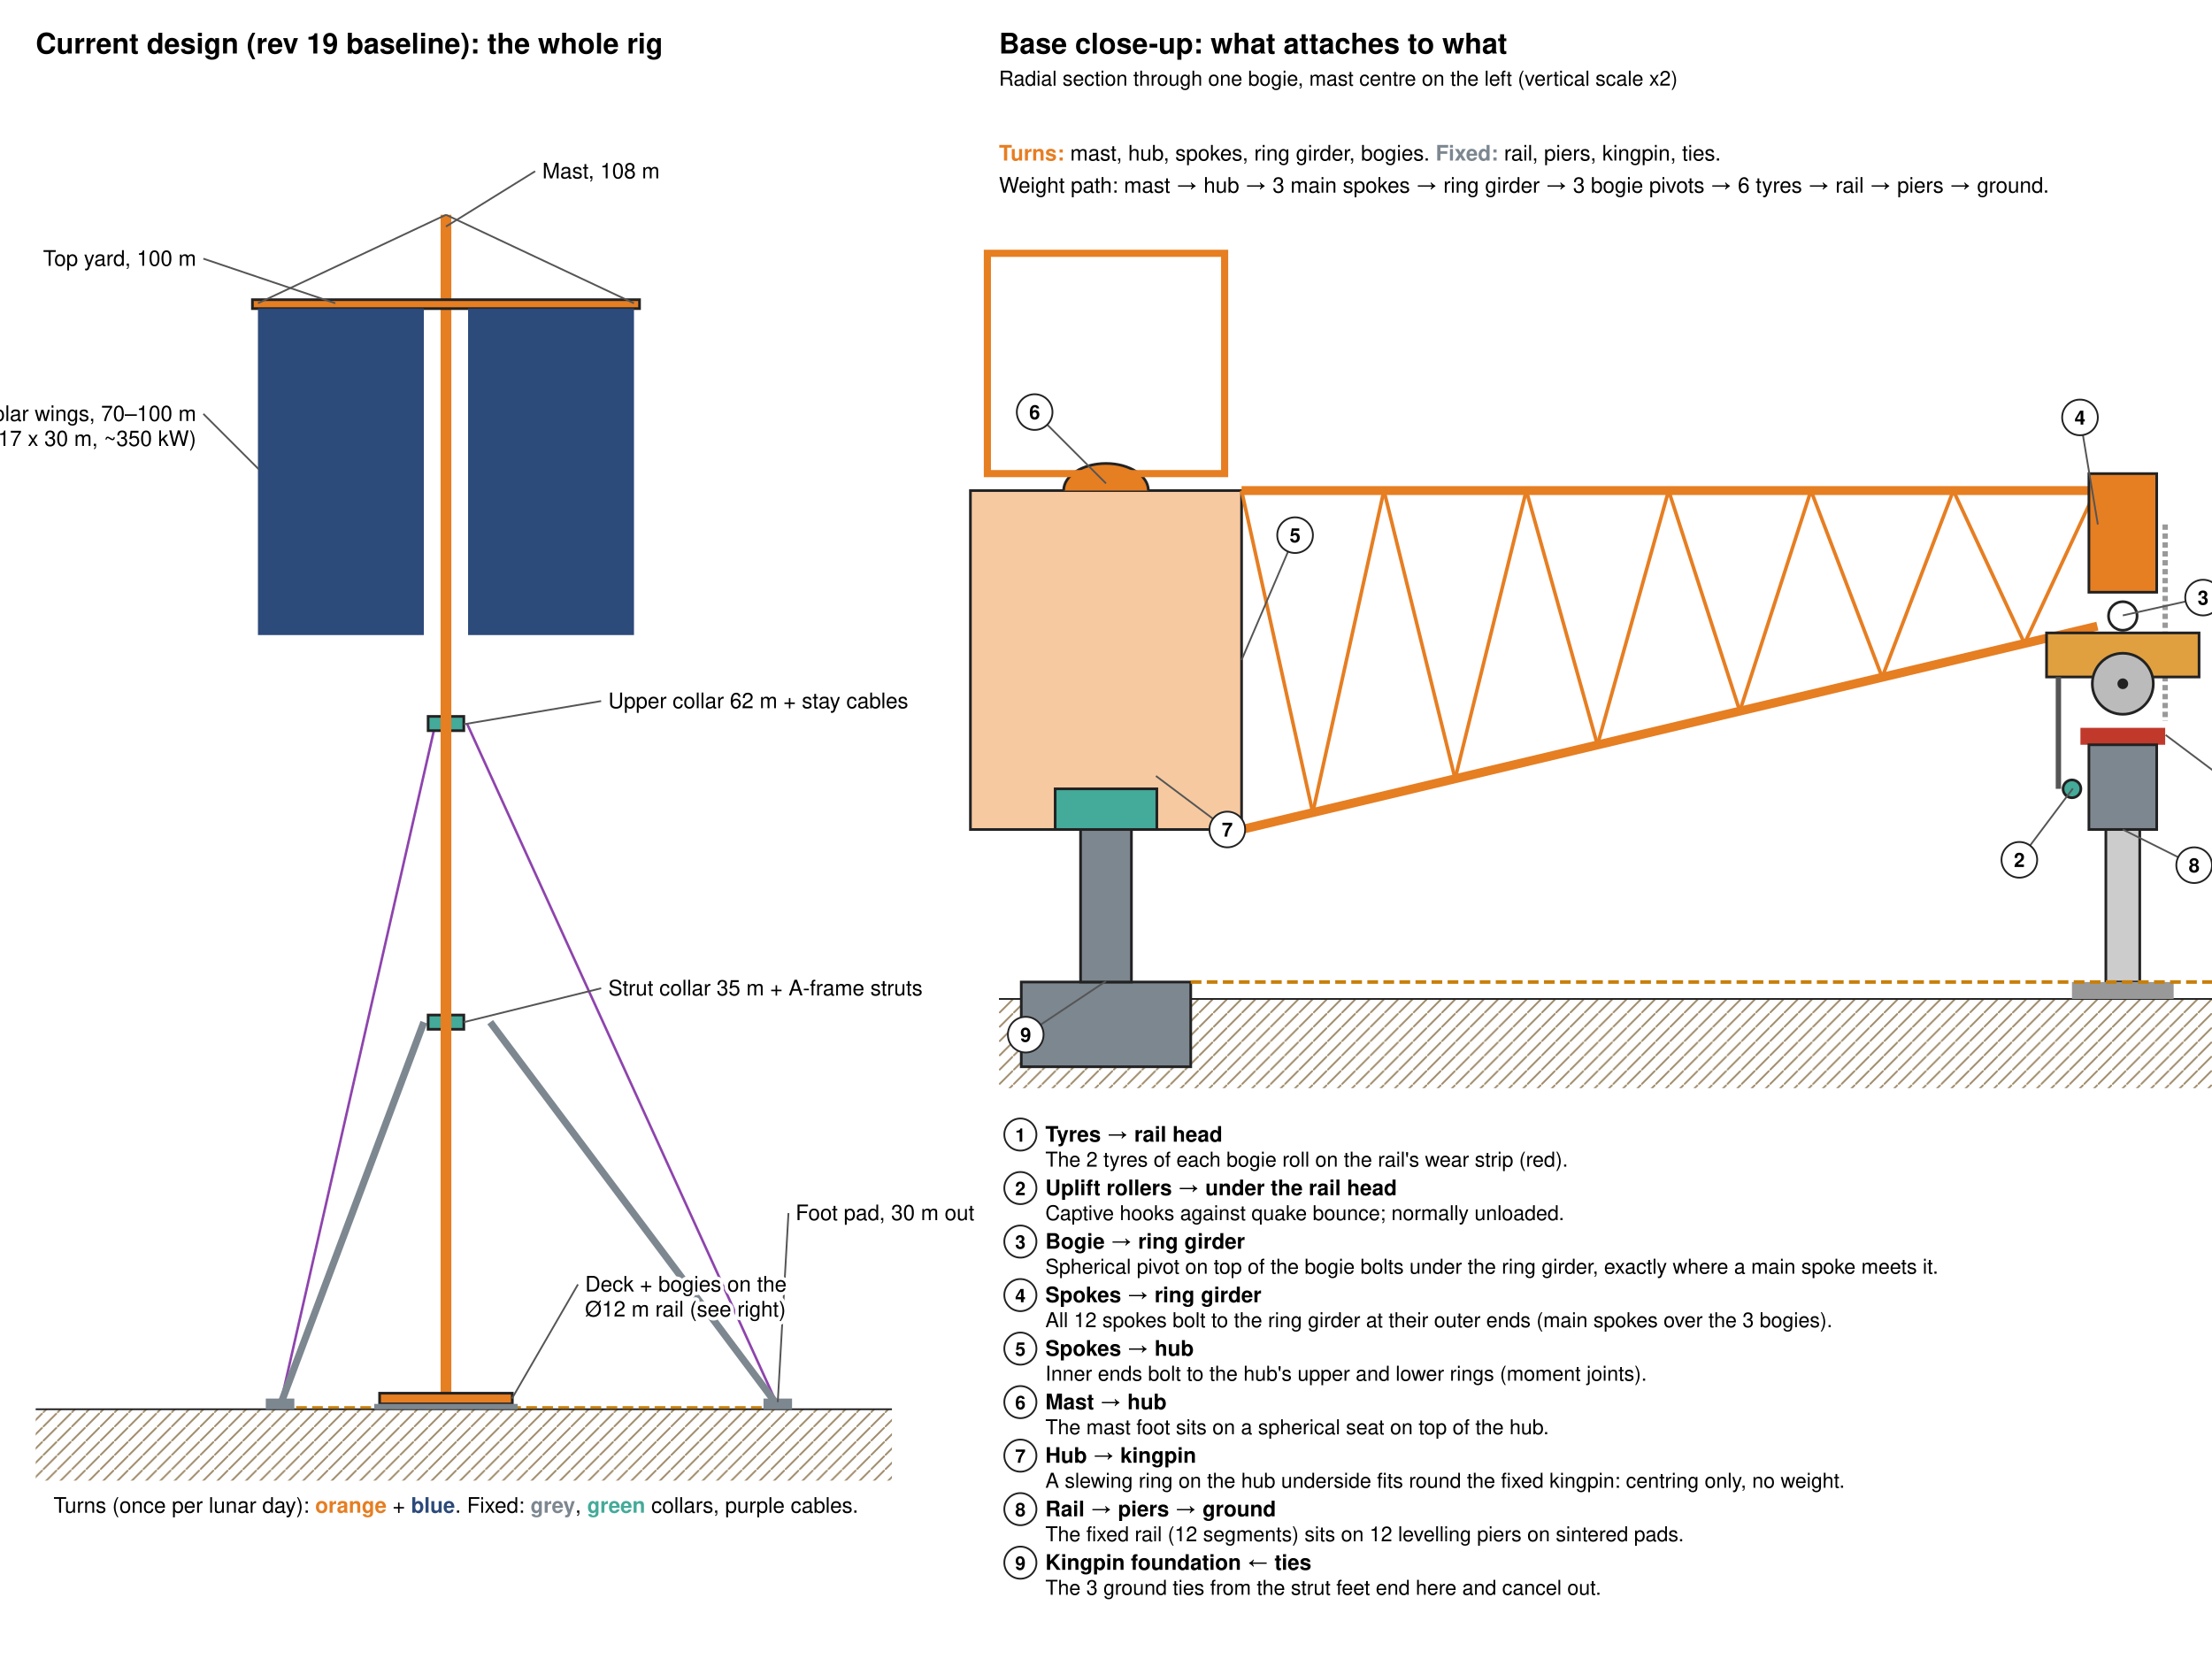
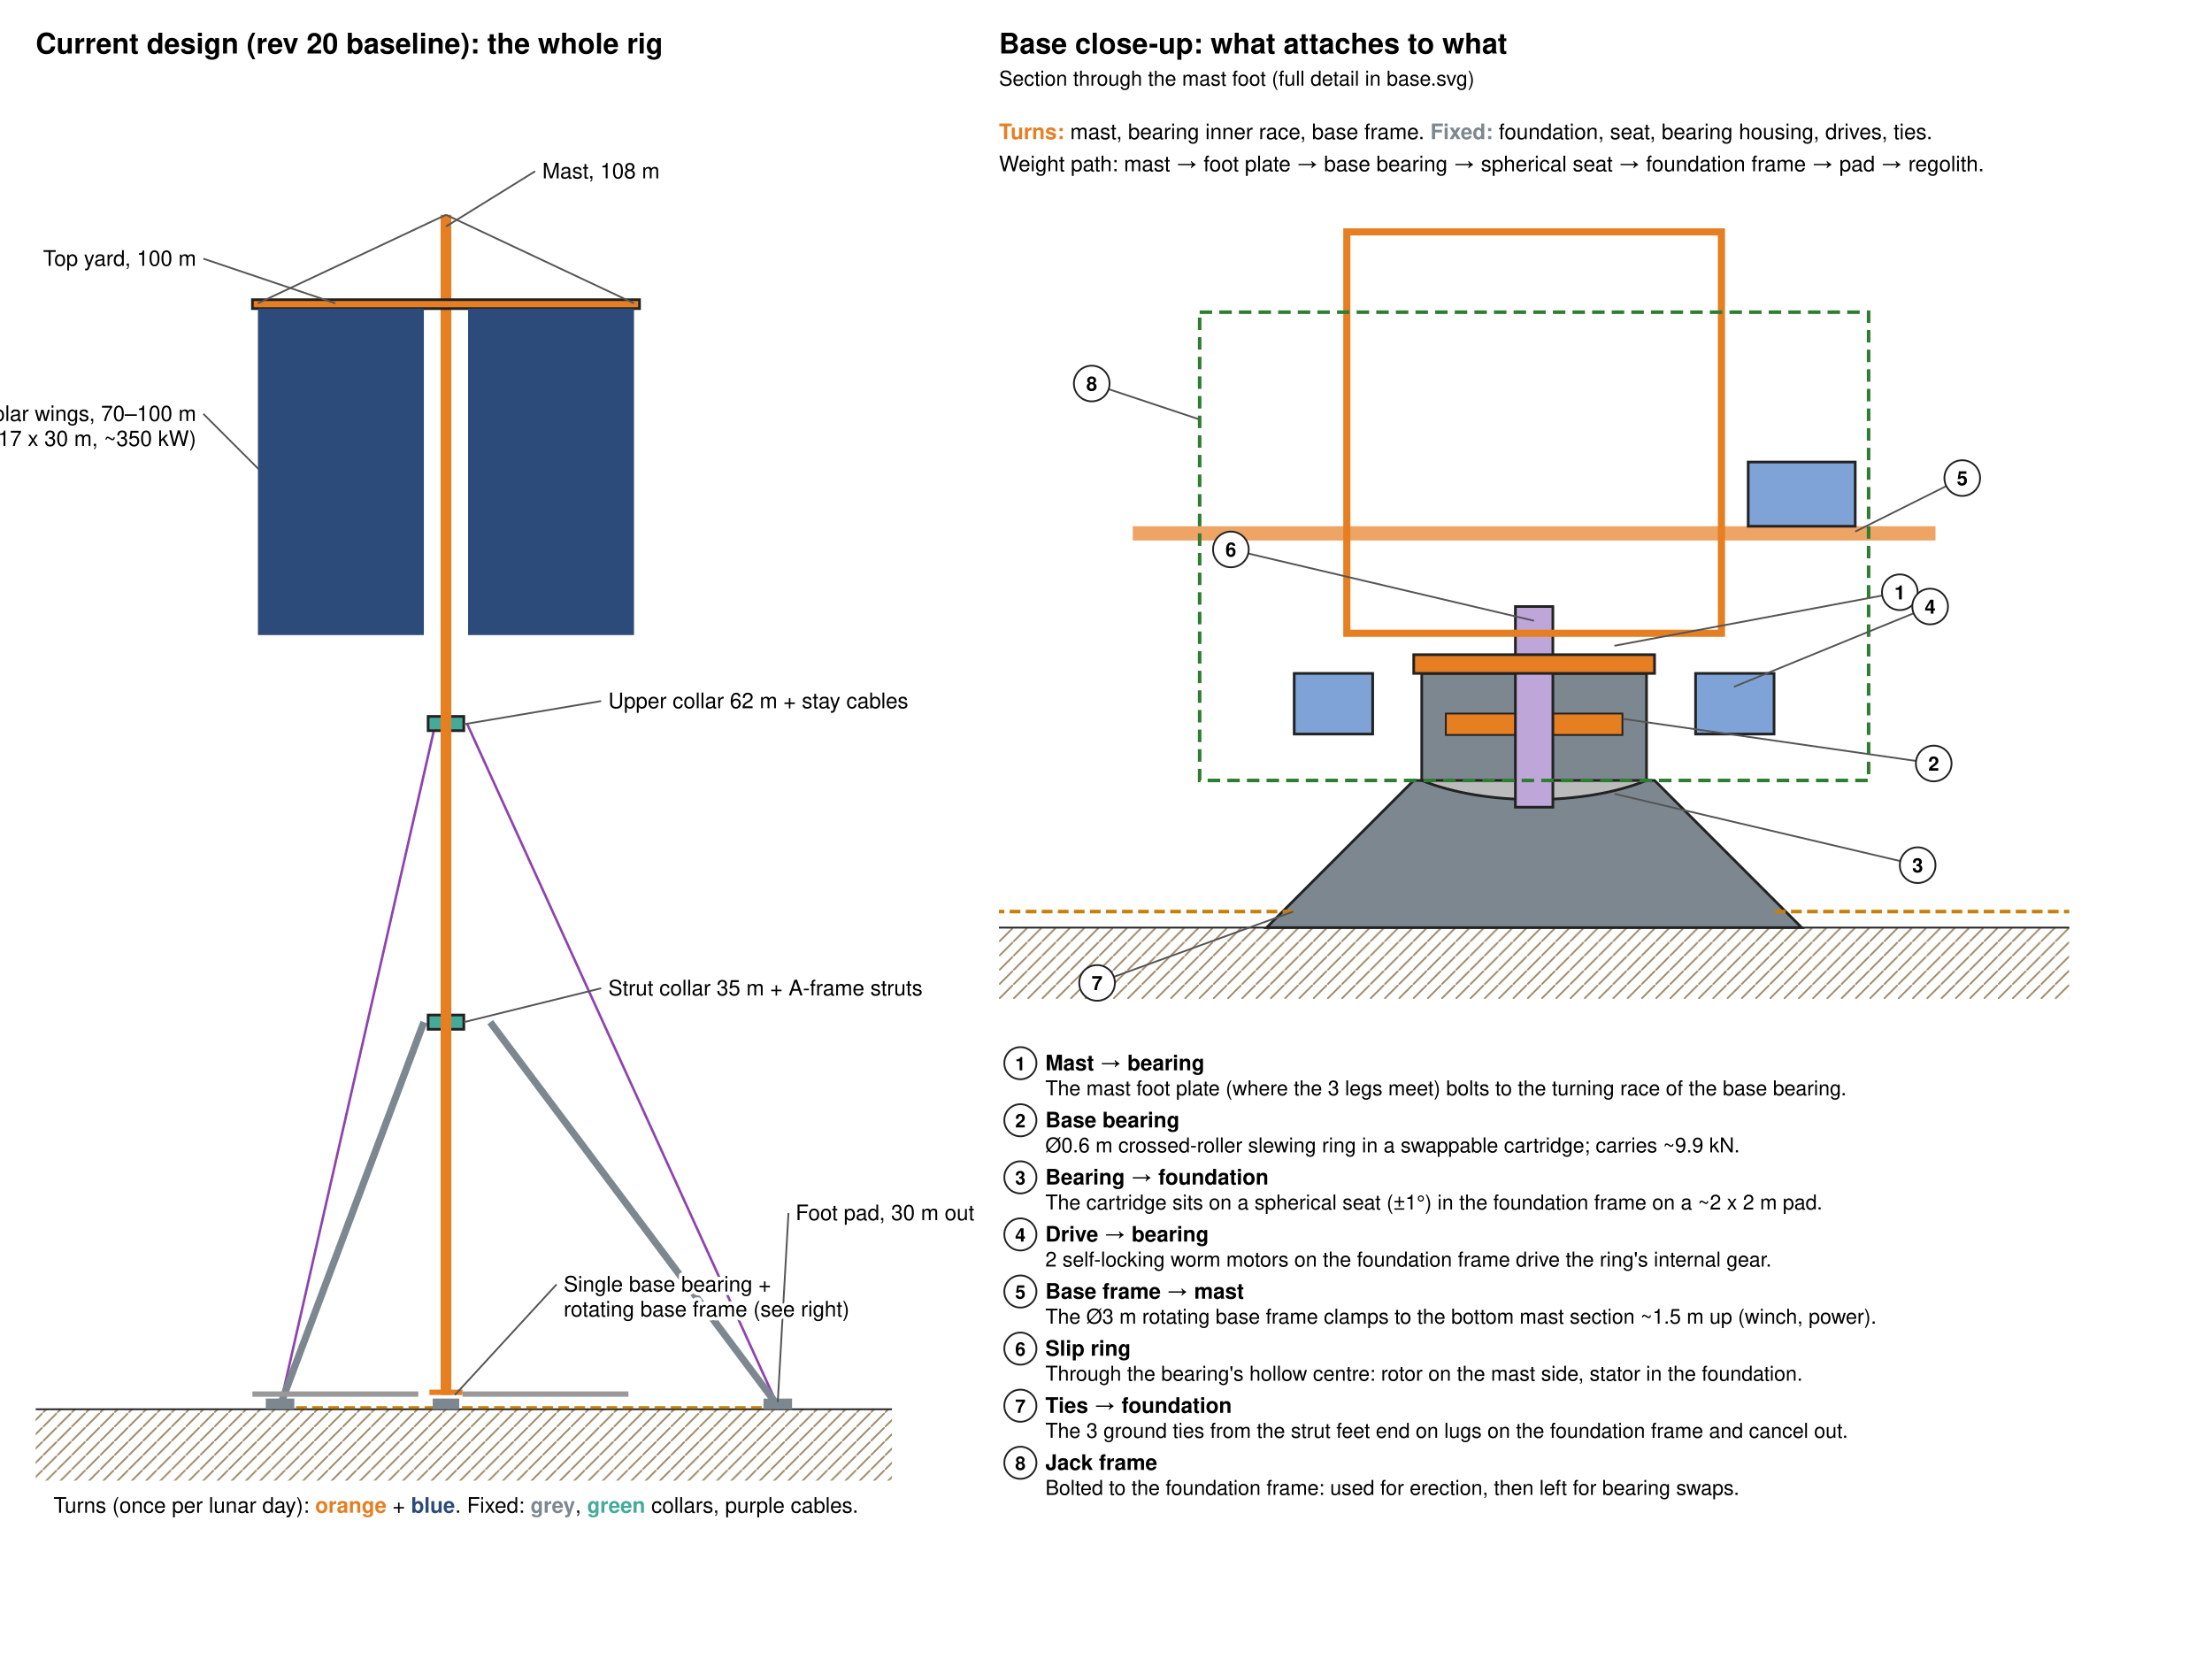
<svg xmlns="http://www.w3.org/2000/svg" viewBox="0 0 1240 930" font-family="Helvetica, Arial, sans-serif" font-size="12">
  <rect width="1240" height="930" fill="#fff" />
  <defs>
    <pattern id="g" width="8" height="8" patternUnits="userSpaceOnUse">
      <path d="M0 8L8 0" stroke="#a08c6c" />
    </pattern>
    <marker id="ar" viewBox="0 0 10 10" refX="9" refY="5" markerWidth="6" markerHeight="6" orient="auto-start-reverse">
      <path d="M0 0L10 5L0 10z" fill="#222" />
    </marker>
  </defs>
  <style>.s{stroke:#222;stroke-width:1.5}.l{stroke:#555;stroke-width:1;fill:none}text{paint-order:stroke;stroke:#fff;stroke-width:4px;stroke-linejoin:round}.t{font-size:16px;font-weight:bold}</style>
-   <text x="20" y="30" class="t">Current design (rev 19 baseline): the whole rig</text>
+   <text x="20" y="30" class="t">Current design (rev 20 baseline): the whole rig</text>
  <rect x="20" y="790" width="480" height="40" fill="url(#g)" />
  <line x1="20" y1="790" x2="500" y2="790" stroke="#222" />
  <line x1="436.0" y1="788" x2="261.78" y2="405.6" stroke="#8e44ad" stroke-width="1.4" />
  <line x1="436.0" y1="788" x2="274.8" y2="573.0" stroke="#7d8790" stroke-width="4" />
  <line x1="436.0" y1="789" x2="250.0" y2="789" stroke="#c87f0a" stroke-width="1.5" stroke-dasharray="6 3" />
  <rect x="428.0" y="784" width="16" height="6" fill="#7d8790" />
  <line x1="157.0" y1="788" x2="244.11" y2="405.6" stroke="#8e44ad" stroke-width="1.4" />
  <line x1="157.0" y1="788" x2="237.6" y2="573.0" stroke="#7d8790" stroke-width="4" />
  <line x1="157.0" y1="789" x2="250.0" y2="789" stroke="#c87f0a" stroke-width="1.5" stroke-dasharray="6 3" />
  <rect x="149.0" y="784" width="16" height="6" fill="#7d8790" />
  <rect x="240.0" y="569.0" width="20" height="8" fill="#4a9" class="s" />
  <rect x="240.0" y="401.6" width="20" height="8" fill="#4a9" class="s" />
  <rect x="247.0" y="120.4" width="6" height="661.6" fill="#e67e22" />
  <rect x="141.5" y="168.0" width="217.0" height="5" fill="#e67e22" class="s" />
  <line x1="250.0" y1="120.4" x2="144.6" y2="170.0" stroke="#555" />
  <rect x="144.6" y="173.0" width="93.0" height="183.0" fill="#2c4a7a" />
  <line x1="250.0" y1="120.4" x2="355.4" y2="170.0" stroke="#555" />
  <rect x="262.4" y="173.0" width="93.0" height="183.0" fill="#2c4a7a" />
-   <rect x="212.8" y="781" width="74.4" height="6" fill="#e67e22" class="s" />
-   <rect x="209.8" y="787" width="80.4" height="3" fill="#7d8790" />
+   <rect x="240.7" y="779" width="18.6" height="3" fill="#e67e22" />
+   <rect x="242.56" y="784" width="14.88" height="6" fill="#7d8790" />
+   <rect x="141.5" y="780" width="93.0" height="3" fill="#999" />
+   <rect x="259.3" y="780" width="93.0" height="3" fill="#999" />
  <path d="M145 263L114 232" class="l" />
  <text x="110" y="236" text-anchor="end">Solar wings, 70–100 m</text>
  <text x="110" y="250" text-anchor="end">(2 x 17 x 30 m, ~350 kW)</text>
  <path d="M188 170L114 145" class="l" />
  <text x="110" y="149" text-anchor="end">Top yard, 100 m</text>
  <path d="M250 127L300 96" class="l" />
  <text x="304" y="100" text-anchor="start">Mast, 108 m</text>
  <path d="M260 406L337 393" class="l" />
  <text x="341" y="397" text-anchor="start">Upper collar 62 m + stay cables</text>
  <path d="M260 573L337 554" class="l" />
  <text x="341" y="558" text-anchor="start">Strut collar 35 m + A-frame struts</text>
  <path d="M436 786L442 680" class="l" />
  <text x="446" y="684" text-anchor="start">Foot pad, 30 m out</text>
-   <path d="M287 784L324 720" class="l" />
-   <text x="328" y="724" text-anchor="start">Deck + bogies on the</text>
-   <text x="328" y="738" text-anchor="start">Ø12 m rail (see right)</text>
+   <path d="M255 782L312 720" class="l" />
+   <text x="316" y="724" text-anchor="start">Single base bearing +</text>
+   <text x="316" y="738" text-anchor="start">rotating base frame (see right)</text>
  <text x="30" y="848" font-size="12">Turns (once per lunar day): <tspan fill="#e67e22" font-weight="bold">orange</tspan> + <tspan fill="#2c4a7a" font-weight="bold">blue</tspan>.  Fixed: <tspan fill="#7d8790" font-weight="bold">grey</tspan>, <tspan fill="#4a9" font-weight="bold">green</tspan> collars, purple cables.</text>
  <text x="560" y="30" class="t">Base close-up: what attaches to what</text>
-   <text x="560" y="48" font-size="11.5">Radial section through one bogie, mast centre on the left (vertical scale x2)</text>
-   <rect x="560" y="560" width="760" height="50" fill="url(#g)" />
-   <line x1="560" y1="560" x2="1323.0" y2="560" stroke="#222" />
-   <rect x="572.5" y="550.5" width="95.0" height="47.5" fill="#7d8790" class="s" />
-   <rect x="605.75" y="446.0" width="28.5" height="104.5" fill="#7d8790" class="s" />
-   <rect x="544.0" y="275.0" width="152.0" height="190.0" fill="#f6c9a0" class="s" />
-   <rect x="591.5" y="442.2" width="57.0" height="22.8" fill="#4a9" class="s" />
-   <path d="M596.25 275.0 A23.75 15.2 0 0 1 643.75 275.0" fill="#e67e22" class="s" />
-   <rect x="553.5" y="142" width="133.0" height="123.5" fill="none" stroke="#e67e22" stroke-width="4" />
-   <line x1="696.0" y1="275.0" x2="1175.75" y2="275.0" stroke="#e67e22" stroke-width="5" />
-   <line x1="696.0" y1="465.0" x2="1175.75" y2="351.0" stroke="#e67e22" stroke-width="5" />
-   <line x1="696.0" y1="275.0" x2="735.9" y2="455.519" stroke="#e67e22" stroke-width="2" />
-   <line x1="735.9" y1="455.519" x2="775.8" y2="275.0" stroke="#e67e22" stroke-width="2" />
-   <line x1="775.8" y1="275.0" x2="815.7" y2="436.556" stroke="#e67e22" stroke-width="2" />
-   <line x1="815.7" y1="436.556" x2="855.6" y2="275.0" stroke="#e67e22" stroke-width="2" />
-   <line x1="855.6" y1="275.0" x2="895.5" y2="417.594" stroke="#e67e22" stroke-width="2" />
-   <line x1="895.5" y1="417.594" x2="935.4" y2="275.0" stroke="#e67e22" stroke-width="2" />
-   <line x1="935.4" y1="275.0" x2="975.3" y2="398.632" stroke="#e67e22" stroke-width="2" />
-   <line x1="975.3" y1="398.632" x2="1015.2" y2="275.0" stroke="#e67e22" stroke-width="2" />
-   <line x1="1015.2" y1="275.0" x2="1055.1" y2="379.669" stroke="#e67e22" stroke-width="2" />
-   <line x1="1055.1" y1="379.669" x2="1095.0" y2="275.0" stroke="#e67e22" stroke-width="2" />
-   <line x1="1095.0" y1="275.0" x2="1134.9" y2="360.707" stroke="#e67e22" stroke-width="2" />
-   <line x1="1134.9" y1="360.707" x2="1174.8" y2="275.0" stroke="#e67e22" stroke-width="2" />
-   <rect x="1171.0" y="265.5" width="38.0" height="66.5" fill="#e67e22" class="s" />
-   <line x1="1213.75" y1="294.0" x2="1213.75" y2="404.2" stroke="#999" stroke-width="3" stroke-dasharray="3 2" />
-   <circle cx="1190" cy="345.3" r="8" fill="#fff" class="s" />
-   <rect x="1147.25" y="354.8" width="85.5" height="24.7" fill="#e0a040" class="s" />
-   <circle cx="1190" cy="383.3" r="17.1" fill="#bbb" class="s" />
-   <circle cx="1190" cy="383.3" r="3" fill="#222" />
-   <line x1="1153.9" y1="379.5" x2="1153.9" y2="442.2" stroke="#555" stroke-width="3" />
-   <circle cx="1161.5" cy="442.2" r="5" fill="#4a9" class="s" />
-   <rect x="1166.25" y="408.0" width="47.5" height="9.5" fill="#c0392b" />
-   <rect x="1171.0" y="417.5" width="38.0" height="47.5" fill="#7d8790" class="s" />
-   <rect x="1180.5" y="465.0" width="19.0" height="85.5" fill="#ccc" class="s" />
-   <rect x="1161.5" y="550.5" width="57.0" height="9.5" fill="#999" />
-   <line x1="667.5" y1="550.5" x2="1313.5" y2="550.5" stroke="#c87f0a" stroke-width="2" stroke-dasharray="6 3" marker-end="url(#ar)" />
-   <text x="1247.0" y="568.5" font-size="11">tie → strut foot, 30 m</text>
-   <path d="M1214 412L1254 442" class="l" />
-   <circle cx="1254" cy="442" r="10" fill="#fff" stroke="#222" />
-   <text x="1254" y="446" text-anchor="middle" font-size="11" font-weight="bold" style="stroke:none">1</text>
-   <path d="M1162 442L1132 482" class="l" />
-   <circle cx="1132" cy="482" r="10" fill="#fff" stroke="#222" />
-   <text x="1132" y="486" text-anchor="middle" font-size="11" font-weight="bold" style="stroke:none">2</text>
-   <path d="M1190 345L1235 335" class="l" />
-   <circle cx="1235" cy="335" r="10" fill="#fff" stroke="#222" />
-   <text x="1235" y="339" text-anchor="middle" font-size="11" font-weight="bold" style="stroke:none">3</text>
-   <path d="M1176 294L1166 234" class="l" />
-   <circle cx="1166" cy="234" r="10" fill="#fff" stroke="#222" />
-   <text x="1166" y="238" text-anchor="middle" font-size="11" font-weight="bold" style="stroke:none">4</text>
-   <path d="M696 370L726 300" class="l" />
-   <circle cx="726" cy="300" r="10" fill="#fff" stroke="#222" />
-   <text x="726" y="304" text-anchor="middle" font-size="11" font-weight="bold" style="stroke:none">5</text>
-   <path d="M620 271L580 231" class="l" />
-   <circle cx="580" cy="231" r="10" fill="#fff" stroke="#222" />
-   <text x="580" y="235" text-anchor="middle" font-size="11" font-weight="bold" style="stroke:none">6</text>
-   <path d="M648 435L688 465" class="l" />
-   <circle cx="688" cy="465" r="10" fill="#fff" stroke="#222" />
-   <text x="688" y="469" text-anchor="middle" font-size="11" font-weight="bold" style="stroke:none">7</text>
-   <path d="M1190 465L1230 485" class="l" />
-   <circle cx="1230" cy="485" r="10" fill="#fff" stroke="#222" />
-   <text x="1230" y="489" text-anchor="middle" font-size="11" font-weight="bold" style="stroke:none">8</text>
-   <path d="M620 550L575 580" class="l" />
-   <circle cx="575" cy="580" r="10" fill="#fff" stroke="#222" />
-   <text x="575" y="584" text-anchor="middle" font-size="11" font-weight="bold" style="stroke:none">9</text>
-   <circle cx="572" cy="636" r="9" fill="#fff" stroke="#222" />
-   <text x="572" y="640" text-anchor="middle" font-size="10.5" font-weight="bold" style="stroke:none">1</text>
-   <text x="586" y="640" font-weight="bold">Tyres → rail head</text>
-   <text x="586" y="654" font-size="11.5">The 2 tyres of each bogie roll on the rail's wear strip (red).</text>
-   <circle cx="572" cy="666" r="9" fill="#fff" stroke="#222" />
-   <text x="572" y="670" text-anchor="middle" font-size="10.5" font-weight="bold" style="stroke:none">2</text>
-   <text x="586" y="670" font-weight="bold">Uplift rollers → under the rail head</text>
-   <text x="586" y="684" font-size="11.5">Captive hooks against quake bounce; normally unloaded.</text>
-   <circle cx="572" cy="696" r="9" fill="#fff" stroke="#222" />
-   <text x="572" y="700" text-anchor="middle" font-size="10.5" font-weight="bold" style="stroke:none">3</text>
-   <text x="586" y="700" font-weight="bold">Bogie → ring girder</text>
-   <text x="586" y="714" font-size="11.5">Spherical pivot on top of the bogie bolts under the ring girder, exactly where a main spoke meets it.</text>
-   <circle cx="572" cy="726" r="9" fill="#fff" stroke="#222" />
-   <text x="572" y="730" text-anchor="middle" font-size="10.5" font-weight="bold" style="stroke:none">4</text>
-   <text x="586" y="730" font-weight="bold">Spokes → ring girder</text>
-   <text x="586" y="744" font-size="11.5">All 12 spokes bolt to the ring girder at their outer ends (main spokes over the 3 bogies).</text>
+   <text x="560" y="48" font-size="11.5">Section through the mast foot (full detail in base.svg)</text>
+   <rect x="560" y="520" width="600" height="40" fill="url(#g)" />
+   <line x1="560" y1="520" x2="1160" y2="520" stroke="#222" />
+   <path d="M710 520 L792.5 437.5 H927.5 L1010 520 Z" fill="#7d8790" class="s" />
+   <path d="M797.0 437.5 A90.0 37.5 0 0 0 923.0 437.5" fill="#bbb" class="s" />
+   <rect x="797.0" y="377.5" width="126.0" height="60.0" fill="#7d8790" class="s" />
+   <rect x="810.5" y="400.0" width="99.0" height="12.0" fill="#e67e22" stroke="#222" />
+   <rect x="849.5" y="340.0" width="21" height="112.5" fill="#bfa6d9" class="s" />
+   <rect x="725.5" y="377.5" width="44" height="34" fill="#7fa3d6" class="s" />
+   <line x1="725.0" y1="511.0" x2="560" y2="511.0" stroke="#c87f0a" stroke-width="2" stroke-dasharray="6 3" />
+   <rect x="950.5" y="377.5" width="44" height="34" fill="#7fa3d6" class="s" />
+   <line x1="995.0" y1="511.0" x2="1160" y2="511.0" stroke="#c87f0a" stroke-width="2" stroke-dasharray="6 3" />
+   <rect x="792.5" y="367.0" width="135.0" height="10.5" fill="#e67e22" class="s" />
+   <rect x="755.0" y="130.0" width="210.0" height="225.0" fill="none" stroke="#e67e22" stroke-width="4" />
+   <rect x="635.0" y="295.0" width="450" height="8" fill="#e67e22" opacity="0.7" />
+   <rect x="980.0" y="259.0" width="60" height="36" fill="#7fa3d6" class="s" />
+   <rect x="672.5" y="175.0" width="375.0" height="262.5" fill="none" stroke="#2e7d32" stroke-width="2" stroke-dasharray="7 4" />
+   <path d="M905 362L1065 332" class="l" />
+   <circle cx="1065" cy="332" r="10" fill="#fff" stroke="#222" />
+   <text x="1065" y="336" text-anchor="middle" font-size="11" font-weight="bold" style="stroke:none">1</text>
+   <path d="M910 403L1084 428" class="l" />
+   <circle cx="1084" cy="428" r="10" fill="#fff" stroke="#222" />
+   <text x="1084" y="432" text-anchor="middle" font-size="11" font-weight="bold" style="stroke:none">2</text>
+   <path d="M905 445L1075 485" class="l" />
+   <circle cx="1075" cy="485" r="10" fill="#fff" stroke="#222" />
+   <text x="1075" y="489" text-anchor="middle" font-size="11" font-weight="bold" style="stroke:none">3</text>
+   <path d="M972 385L1082 340" class="l" />
+   <circle cx="1082" cy="340" r="10" fill="#fff" stroke="#222" />
+   <text x="1082" y="344" text-anchor="middle" font-size="11" font-weight="bold" style="stroke:none">4</text>
+   <path d="M1040 298L1100 268" class="l" />
+   <circle cx="1100" cy="268" r="10" fill="#fff" stroke="#222" />
+   <text x="1100" y="272" text-anchor="middle" font-size="11" font-weight="bold" style="stroke:none">5</text>
+   <path d="M860 348L690 308" class="l" />
+   <circle cx="690" cy="308" r="10" fill="#fff" stroke="#222" />
+   <text x="690" y="312" text-anchor="middle" font-size="11" font-weight="bold" style="stroke:none">6</text>
+   <path d="M725 511L615 551" class="l" />
+   <circle cx="615" cy="551" r="10" fill="#fff" stroke="#222" />
+   <text x="615" y="555" text-anchor="middle" font-size="11" font-weight="bold" style="stroke:none">7</text>
+   <path d="M672 235L612 215" class="l" />
+   <circle cx="612" cy="215" r="10" fill="#fff" stroke="#222" />
+   <text x="612" y="219" text-anchor="middle" font-size="11" font-weight="bold" style="stroke:none">8</text>
+   <circle cx="572" cy="596" r="9" fill="#fff" stroke="#222" />
+   <text x="572" y="600" text-anchor="middle" font-size="10.5" font-weight="bold" style="stroke:none">1</text>
+   <text x="586" y="600" font-weight="bold">Mast → bearing</text>
+   <text x="586" y="614" font-size="11.5">The mast foot plate (where the 3 legs meet) bolts to the turning race of the base bearing.</text>
+   <circle cx="572" cy="628" r="9" fill="#fff" stroke="#222" />
+   <text x="572" y="632" text-anchor="middle" font-size="10.5" font-weight="bold" style="stroke:none">2</text>
+   <text x="586" y="632" font-weight="bold">Base bearing</text>
+   <text x="586" y="646" font-size="11.5">Ø0.6 m crossed-roller slewing ring in a swappable cartridge; carries ~9.9 kN.</text>
+   <circle cx="572" cy="660" r="9" fill="#fff" stroke="#222" />
+   <text x="572" y="664" text-anchor="middle" font-size="10.5" font-weight="bold" style="stroke:none">3</text>
+   <text x="586" y="664" font-weight="bold">Bearing → foundation</text>
+   <text x="586" y="678" font-size="11.5">The cartridge sits on a spherical seat (±1°) in the foundation frame on a ~2 x 2 m pad.</text>
+   <circle cx="572" cy="692" r="9" fill="#fff" stroke="#222" />
+   <text x="572" y="696" text-anchor="middle" font-size="10.5" font-weight="bold" style="stroke:none">4</text>
+   <text x="586" y="696" font-weight="bold">Drive → bearing</text>
+   <text x="586" y="710" font-size="11.5">2 self-locking worm motors on the foundation frame drive the ring's internal gear.</text>
+   <circle cx="572" cy="724" r="9" fill="#fff" stroke="#222" />
+   <text x="572" y="728" text-anchor="middle" font-size="10.5" font-weight="bold" style="stroke:none">5</text>
+   <text x="586" y="728" font-weight="bold">Base frame → mast</text>
+   <text x="586" y="742" font-size="11.5">The Ø3 m rotating base frame clamps to the bottom mast section ~1.5 m up (winch, power).</text>
  <circle cx="572" cy="756" r="9" fill="#fff" stroke="#222" />
-   <text x="572" y="760" text-anchor="middle" font-size="10.5" font-weight="bold" style="stroke:none">5</text>
-   <text x="586" y="760" font-weight="bold">Spokes → hub</text>
-   <text x="586" y="774" font-size="11.5">Inner ends bolt to the hub's upper and lower rings (moment joints).</text>
-   <circle cx="572" cy="786" r="9" fill="#fff" stroke="#222" />
-   <text x="572" y="790" text-anchor="middle" font-size="10.5" font-weight="bold" style="stroke:none">6</text>
-   <text x="586" y="790" font-weight="bold">Mast → hub</text>
-   <text x="586" y="804" font-size="11.5">The mast foot sits on a spherical seat on top of the hub.</text>
-   <circle cx="572" cy="816" r="9" fill="#fff" stroke="#222" />
-   <text x="572" y="820" text-anchor="middle" font-size="10.5" font-weight="bold" style="stroke:none">7</text>
-   <text x="586" y="820" font-weight="bold">Hub → kingpin</text>
-   <text x="586" y="834" font-size="11.5">A slewing ring on the hub underside fits round the fixed kingpin: centring only, no weight.</text>
-   <circle cx="572" cy="846" r="9" fill="#fff" stroke="#222" />
-   <text x="572" y="850" text-anchor="middle" font-size="10.5" font-weight="bold" style="stroke:none">8</text>
-   <text x="586" y="850" font-weight="bold">Rail → piers → ground</text>
-   <text x="586" y="864" font-size="11.5">The fixed rail (12 segments) sits on 12 levelling piers on sintered pads.</text>
-   <circle cx="572" cy="876" r="9" fill="#fff" stroke="#222" />
-   <text x="572" y="880" text-anchor="middle" font-size="10.5" font-weight="bold" style="stroke:none">9</text>
-   <text x="586" y="880" font-weight="bold">Kingpin foundation ← ties</text>
-   <text x="586" y="894" font-size="11.5">The 3 ground ties from the strut feet end here and cancel out.</text>
-   <text x="560" y="90" font-size="12">
-     <tspan fill="#e67e22" font-weight="bold">Turns:</tspan> mast, hub, spokes, ring girder, bogies.   <tspan fill="#7d8790" font-weight="bold">Fixed:</tspan> rail, piers, kingpin, ties.</text>
-   <text x="560" y="108" font-size="12">Weight path: mast → hub → 3 main spokes → ring girder → 3 bogie pivots → 6 tyres → rail → piers → ground.</text>
+   <text x="572" y="760" text-anchor="middle" font-size="10.5" font-weight="bold" style="stroke:none">6</text>
+   <text x="586" y="760" font-weight="bold">Slip ring</text>
+   <text x="586" y="774" font-size="11.5">Through the bearing's hollow centre: rotor on the mast side, stator in the foundation.</text>
+   <circle cx="572" cy="788" r="9" fill="#fff" stroke="#222" />
+   <text x="572" y="792" text-anchor="middle" font-size="10.5" font-weight="bold" style="stroke:none">7</text>
+   <text x="586" y="792" font-weight="bold">Ties → foundation</text>
+   <text x="586" y="806" font-size="11.5">The 3 ground ties from the strut feet end on lugs on the foundation frame and cancel out.</text>
+   <circle cx="572" cy="820" r="9" fill="#fff" stroke="#222" />
+   <text x="572" y="824" text-anchor="middle" font-size="10.5" font-weight="bold" style="stroke:none">8</text>
+   <text x="586" y="824" font-weight="bold">Jack frame</text>
+   <text x="586" y="838" font-size="11.5">Bolted to the foundation frame: used for erection, then left for bearing swaps.</text>
+   <text x="560" y="78" font-size="12">
+     <tspan fill="#e67e22" font-weight="bold">Turns:</tspan> mast, bearing inner race, base frame.   <tspan fill="#7d8790" font-weight="bold">Fixed:</tspan> foundation, seat, bearing housing, drives, ties.</text>
+   <text x="560" y="96" font-size="12">Weight path: mast → foot plate → base bearing → spherical seat → foundation frame → pad → regolith.</text>
</svg>
